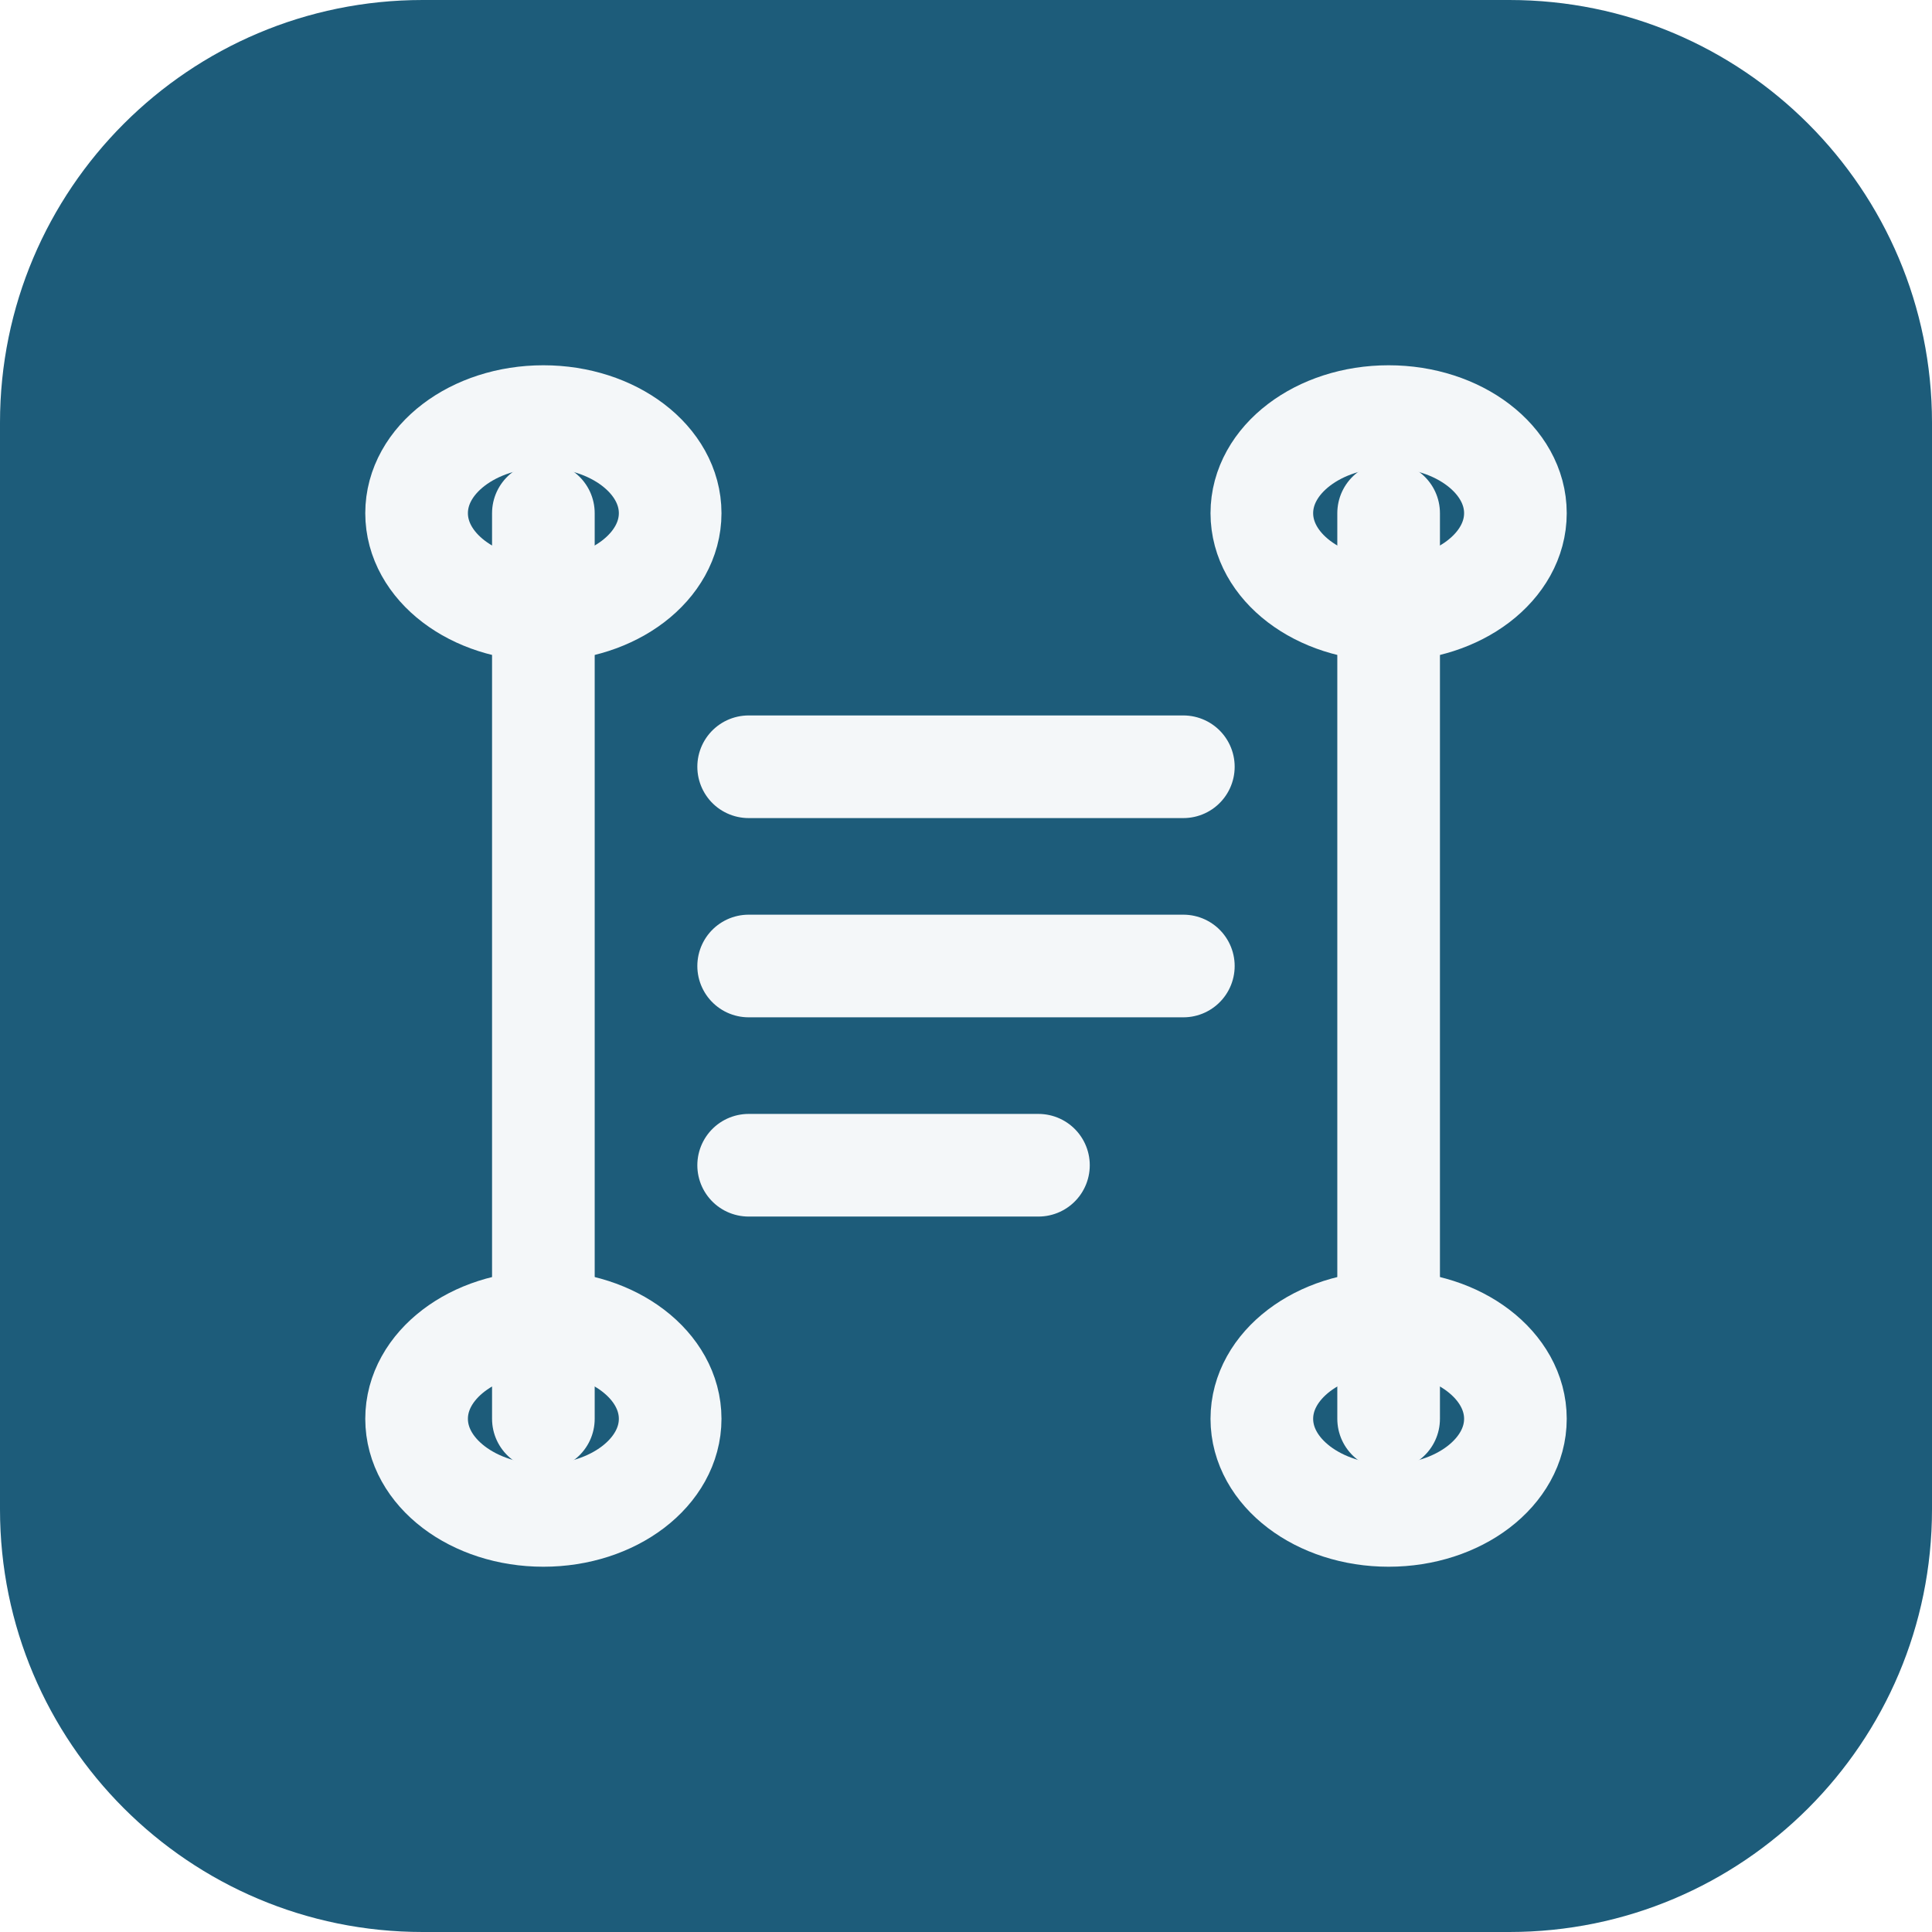
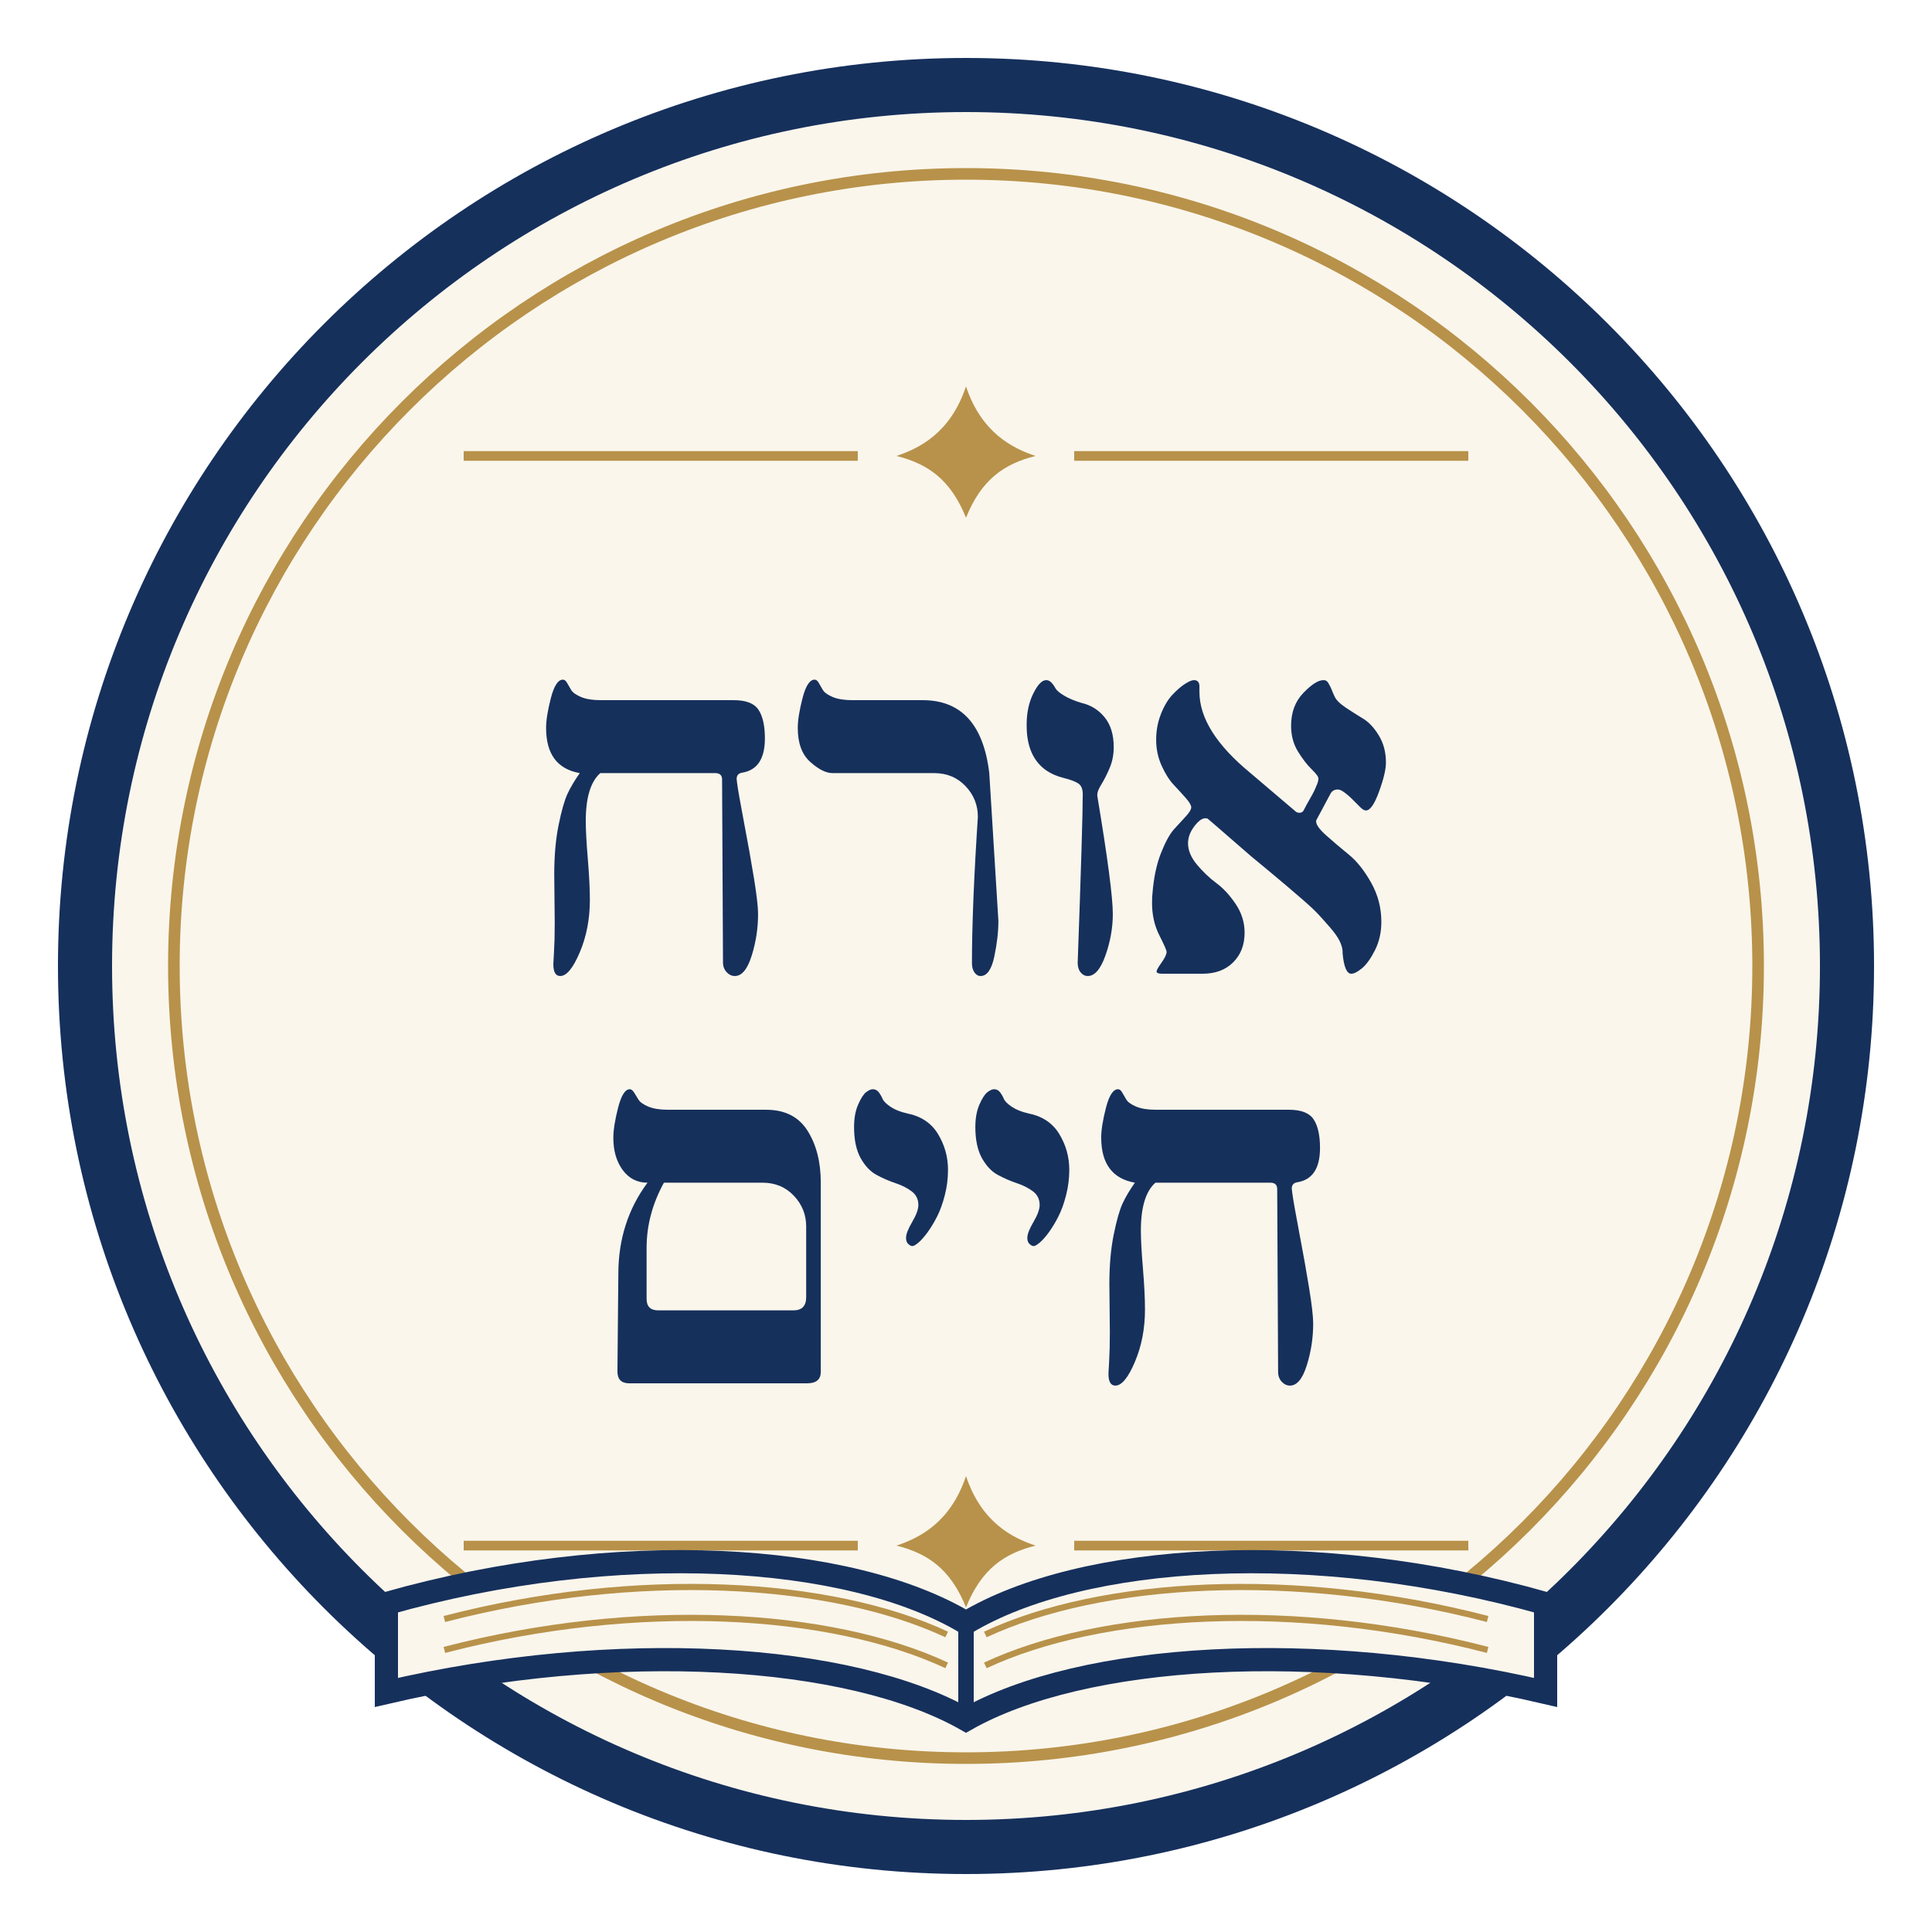
- <svg xmlns="http://www.w3.org/2000/svg" viewBox="0 0 32 32" role="img" aria-label="Scroll">
-   <rect width="32" height="32" rx="7" fill="#1d5c7a" />
-   <g fill="none" stroke="#f4f7f9" stroke-width="1.7" stroke-linecap="round">
-     <path d="M9 8.5v15M23 8.5v15" />
-     <ellipse cx="9" cy="8.5" rx="2.1" ry="1.6" />
-     <ellipse cx="23" cy="8.5" rx="2.1" ry="1.6" />
-     <ellipse cx="9" cy="23.5" rx="2.1" ry="1.6" />
-     <ellipse cx="23" cy="23.5" rx="2.1" ry="1.6" />
-     <path d="M12.4 12.7h7.2M12.4 16h7.2M12.4 19.3h4.8" />
+ <svg xmlns="http://www.w3.org/2000/svg" viewBox="0 0 500 500" role="img" aria-label="אורח חיים">
+   <circle cx="250" cy="250" r="228" fill="#faf6ec" stroke="#16305c" stroke-width="14" />
+   <circle cx="250" cy="250" r="205" fill="none" stroke="#b8924a" stroke-width="3" />
+   <g stroke="#b8924a" stroke-width="2.5" fill="none">
+     <path d="M120 118 H222" />
+     <path d="M278 118 H380" />
+   </g>
+   <path d="M250 100 C 246 112, 238 116, 232 118 C 240 120, 246 124, 250 134 C 254 124, 260 120, 268 118 C 262 116, 254 112, 250 100 Z" fill="#b8924a" />
+   <text x="250" y="252" text-anchor="middle" font-family="'Frank Ruhl Libre','David Libre','David',serif" font-weight="900" font-size="118" fill="#16305c">אורח</text>
+   <text x="250" y="358" text-anchor="middle" font-family="'Frank Ruhl Libre','David Libre','David',serif" font-weight="900" font-size="118" fill="#16305c">חיים</text>
+   <g stroke="#b8924a" stroke-width="2.5" fill="none">
+     <path d="M120 400 H222" />
+     <path d="M278 400 H380" />
+   </g>
+   <path d="M250 382 C 246 394, 238 398, 232 400 C 240 402, 246 406, 250 416 C 254 406, 260 402, 268 400 C 262 398, 254 394, 250 382 Z" fill="#b8924a" />
+   <g>
+     <path d="M100 415 C 160 398, 220 402, 250 420 C 280 402, 340 398, 400 415 L 400 438 C 340 424, 280 428, 250 445 C 220 428, 160 424, 100 438 Z" fill="#faf6ec" stroke="#16305c" stroke-width="6" />
+     <path d="M250 420 L250 445" stroke="#16305c" stroke-width="4" fill="none" />
+     <g stroke="#b8924a" stroke-width="1.6" fill="none">
+       <path d="M115 419 C 165 406, 215 409, 245 423" />
+       <path d="M115 427 C 165 414, 215 417, 245 431" />
+       <path d="M385 419 C 335 406, 285 409, 255 423" />
+       <path d="M385 427 C 335 414, 285 417, 255 431" />
+     </g>
  </g>
</svg>
